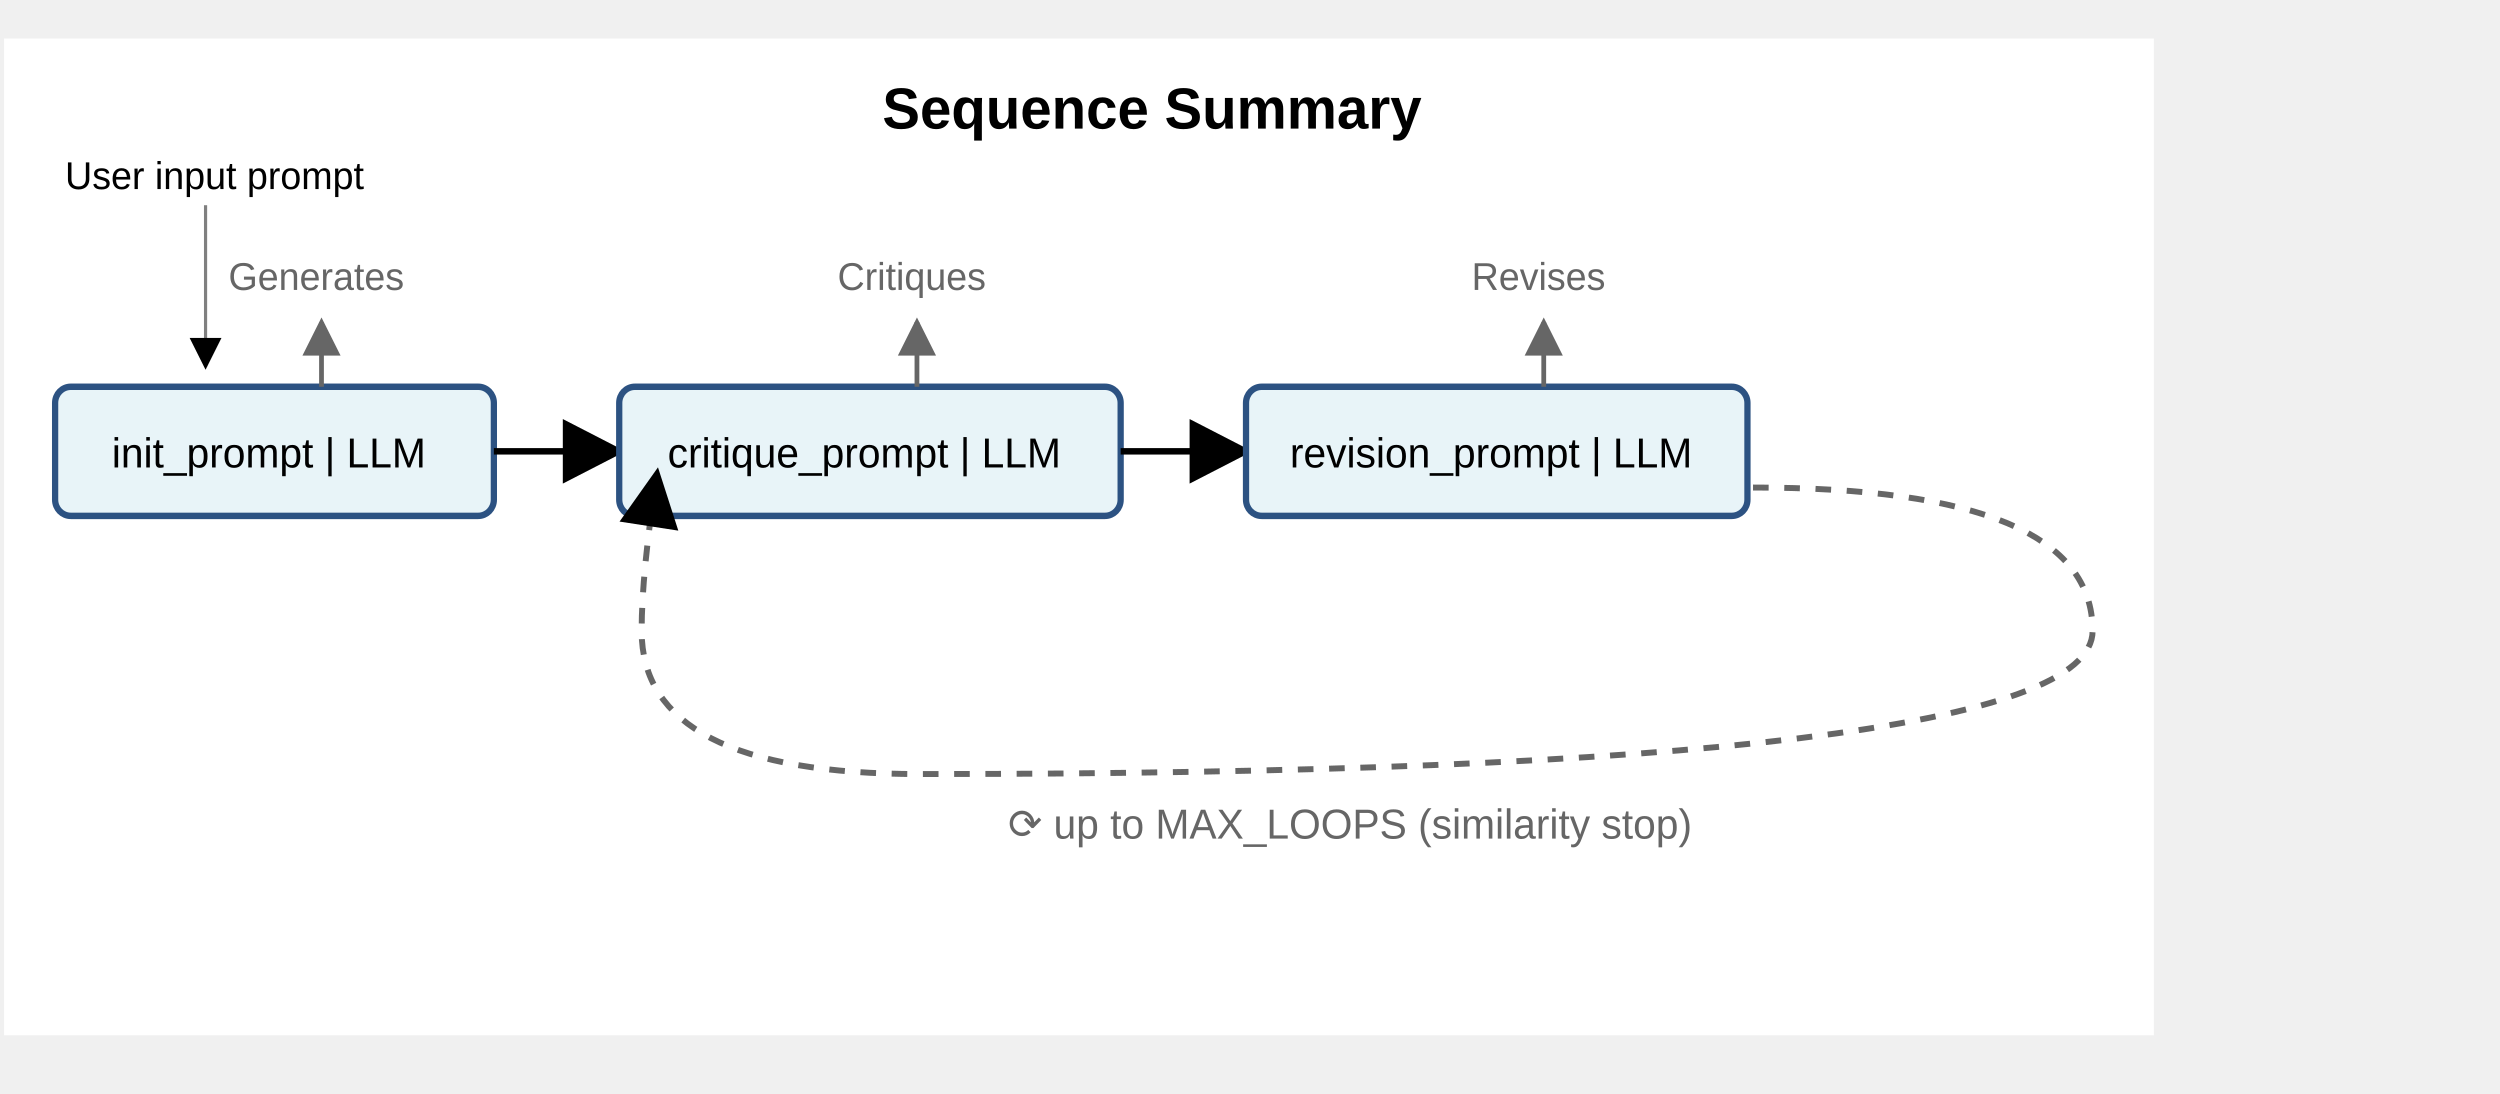
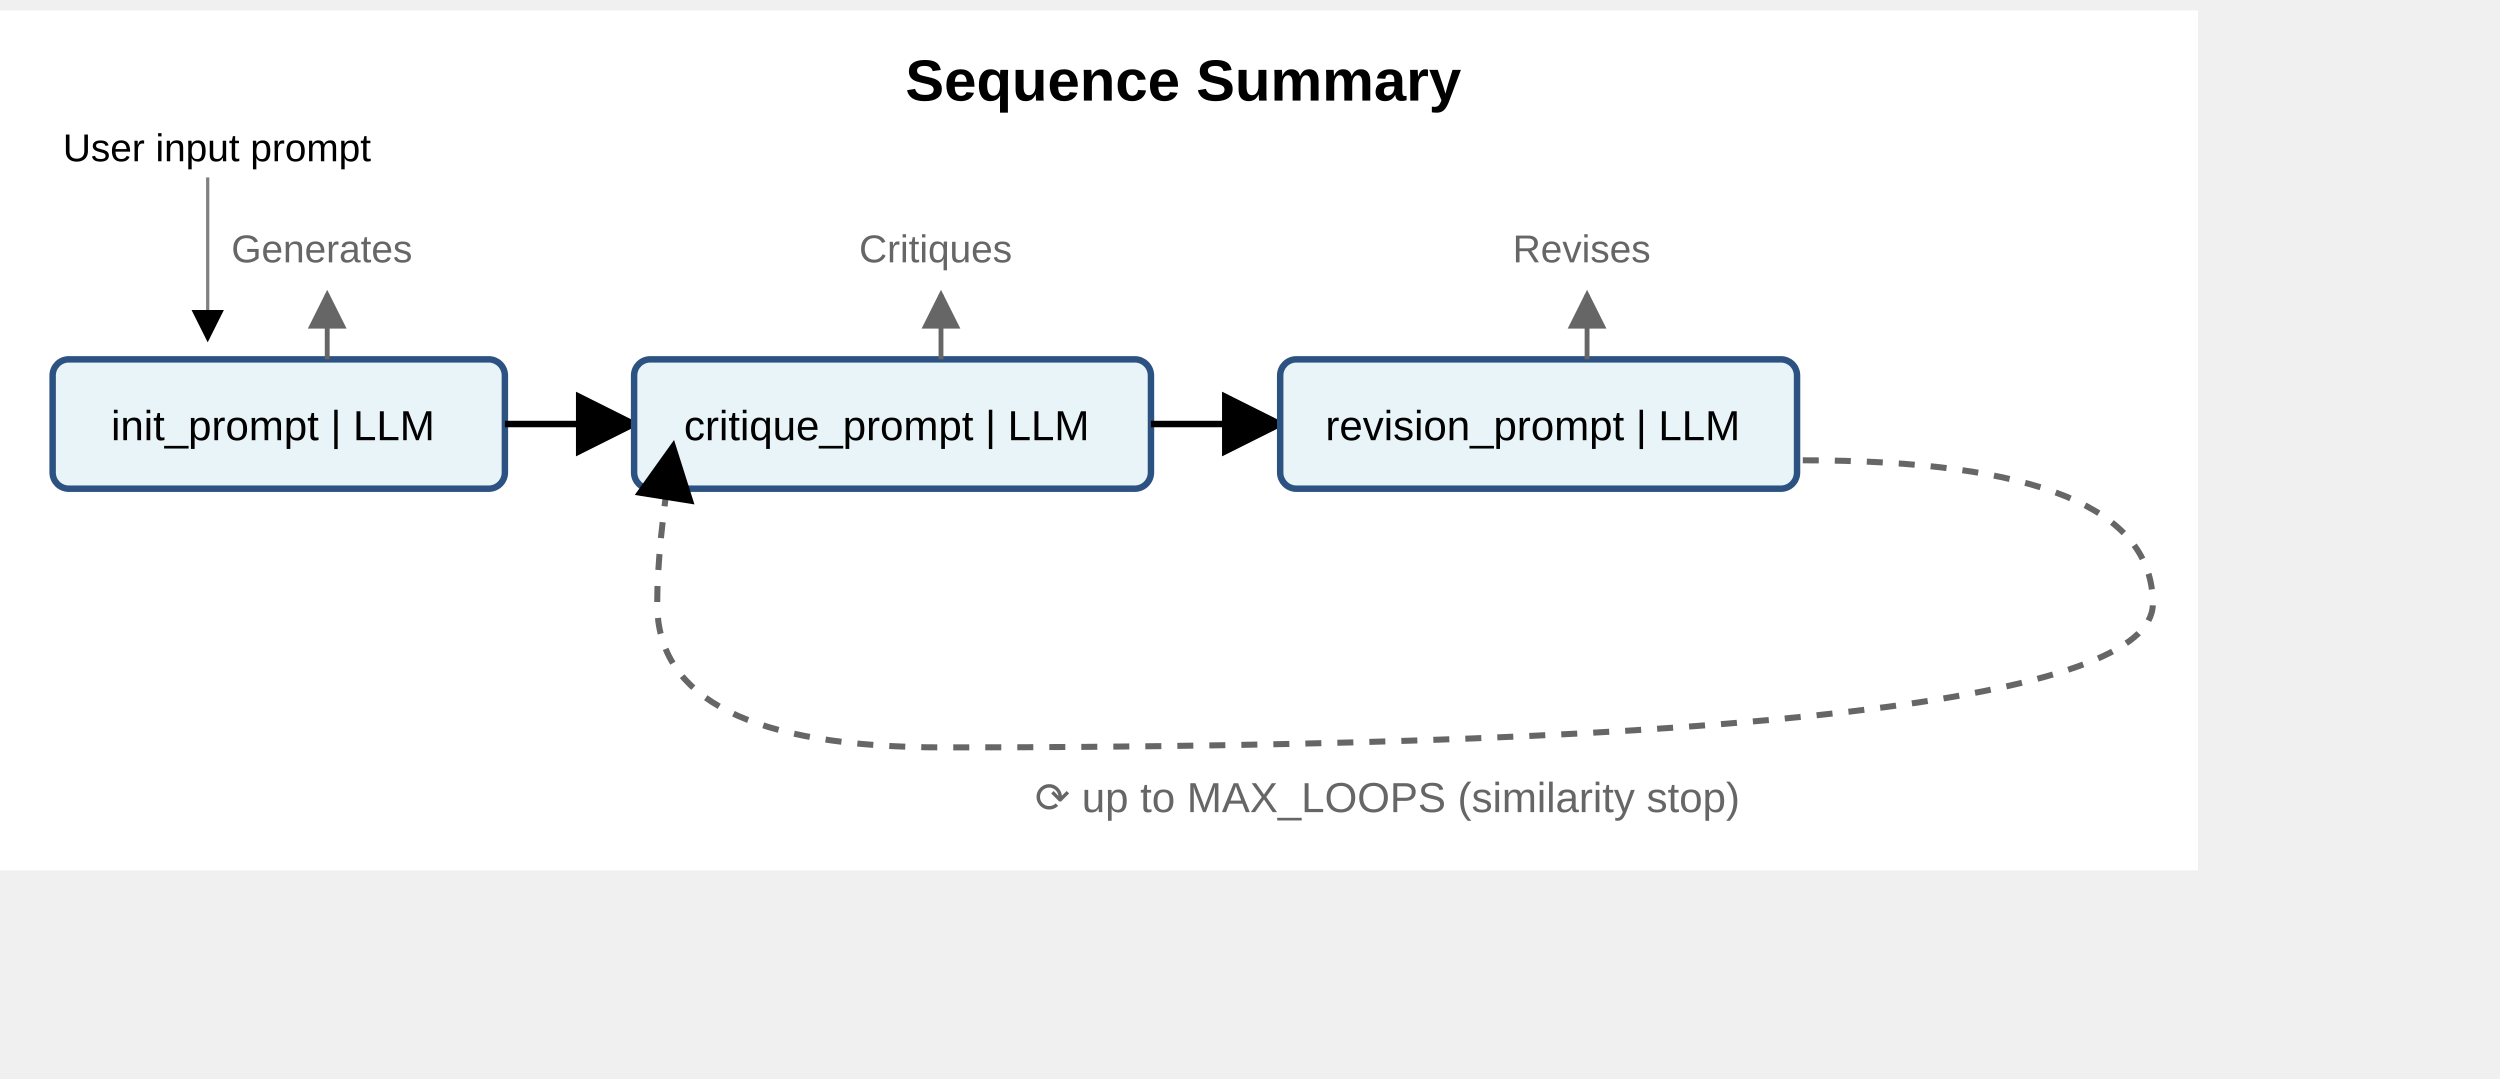
- <svg xmlns="http://www.w3.org/2000/svg" viewBox="0 0 800 350" version="1.1" id="svg12" width="800" height="350">
-   <rect width="85.991%" height="91.133%" x="1.298" y="12.328" fill="#ffffff" fill-opacity="1" id="rect1" style="stroke-width:0.885" />
-   <text x="374.1" y="40.543" text-anchor="middle" font-size="18.319px" font-weight="bold" font-family="Arial, sans-serif" id="text1" transform="scale(0.9854011,1.014815)" style="stroke-width:1.018">Sequence Summary</text>
-   <text x="71.36" y="59.619" text-anchor="middle" font-size="12.213px" font-family="Arial, sans-serif" id="text2" transform="scale(0.9854011,1.014815)" style="stroke-width:1.018">User input prompt <animate attributeName="opacity" values="0;1;1" dur="0.5s" fill="freeze" />
+ <svg xmlns="http://www.w3.org/2000/svg" viewBox="0 0 781 337" version="1.1" id="svg12" width="781" height="337">
+   <rect width="87.92%" height="79.719%" x="-1.9672916e-06" y="3.244" fill="#ffffff" fill-opacity="1" id="rect1" style="stroke-width:0.837" />
+   <text x="369.861" y="31.415" text-anchor="middle" font-size="18.175px" font-weight="bold" font-family="Arial, sans-serif" id="text1" transform="scale(0.9994377,1.000563)" style="stroke-width:1.01">Sequence Summary</text>
+   <text x="69.494" y="50.341" text-anchor="middle" font-size="12.118px" font-family="Arial, sans-serif" id="text2" transform="scale(0.9994377,1.000563)" style="stroke-width:1.01">User input prompt <animate attributeName="opacity" values="0;1;1" dur="0.5s" fill="freeze" />
  </text>
-   <line x1="65.777" y1="65.666" x2="65.777" y2="117.306" stroke="#808080" stroke-width="1.018" marker-end="url(#arrowhead)" id="line2">
+   <line x1="64.885" y1="55.421" x2="64.885" y2="105.937" stroke="#808080" stroke-width="1.01" marker-end="url(#arrowhead)" id="line2">
    <animate attributeName="opacity" values="0;1" dur="0.3s" begin="0.5s" fill="freeze" />
  </line>
-   <g id="pipeline" transform="matrix(1.002865,0,0,1.0328,-32.50716,10.15939)">
+   <g id="pipeline" transform="matrix(1.009177,0,0,1.010313,-34.01758,1.123064)">
    <rect x="50" y="110" width="140" height="40" fill="#e8f4f8" stroke="#2c5282" stroke-width="2" rx="5" id="rect2">
      <animate attributeName="opacity" values="0;1" dur="0.5s" begin="0.8s" fill="freeze" />
      <animate attributeName="fill" values="#e8f4f8;#b3e0f2;#e8f4f8" dur="2s" begin="1.3s" />
    </rect>
    <text x="120" y="135" text-anchor="middle" font-size="13px" font-family="Arial, sans-serif" id="text3">init_prompt | LLM <animate attributeName="opacity" values="0;1" dur="0.5s" begin="0.8s" fill="freeze" />
    </text>
    <line x1="190" y1="130" x2="230" y2="130" stroke="#000000" stroke-width="2" marker-end="url(#arrowhead)" id="line3">
      <animate attributeName="opacity" values="0;1" dur="0.3s" begin="1.3s" fill="freeze" />
    </line>
    <rect x="230" y="110" width="160" height="40" fill="#e8f4f8" stroke="#2c5282" stroke-width="2" rx="5" id="rect3">
      <animate attributeName="opacity" values="0;1" dur="0.5s" begin="1.6s" fill="freeze" />
      <animate attributeName="fill" values="#e8f4f8;#b3e0f2;#e8f4f8" dur="2s" begin="2.1s" repeatCount="indefinite" />
    </rect>
    <text x="310" y="135" text-anchor="middle" font-size="13px" font-family="Arial, sans-serif" id="text4">critique_prompt | LLM <animate attributeName="opacity" values="0;1" dur="0.5s" begin="1.6s" fill="freeze" />
    </text>
    <line x1="390" y1="130" x2="430" y2="130" stroke="#000000" stroke-width="2" marker-end="url(#arrowhead)" id="line4">
      <animate attributeName="opacity" values="0;1" dur="0.3s" begin="2.1s" fill="freeze" />
    </line>
    <rect x="430" y="110" width="160" height="40" fill="#e8f4f8" stroke="#2c5282" stroke-width="2" rx="5" id="rect4">
      <animate attributeName="opacity" values="0;1" dur="0.5s" begin="2.4s" fill="freeze" />
      <animate attributeName="fill" values="#e8f4f8;#b3e0f2;#e8f4f8" dur="2s" begin="2.9s" repeatCount="indefinite" />
    </rect>
    <text x="510" y="135" text-anchor="middle" font-size="13px" font-family="Arial, sans-serif" id="text5">revision_prompt | LLM <animate attributeName="opacity" values="0;1" dur="0.5s" begin="2.4s" fill="freeze" />
    </text>
  </g>
-   <line x1="102.88" y1="123.767" x2="102.88" y2="103.111" stroke="#666666" stroke-width="1.527" marker-end="url(#arrowhead-small)" id="line5">
+   <line x1="102.221" y1="112.257" x2="102.221" y2="92.051" stroke="#666666" stroke-width="1.515" marker-end="url(#arrowhead-small)" id="line5">
    <animate attributeName="opacity" values="0;1" dur="0.3s" begin="1.3s" fill="freeze" />
  </line>
-   <line x1="293.424" y1="123.767" x2="293.424" y2="103.111" stroke="#666666" stroke-width="1.527" marker-end="url(#arrowhead-small)" id="line6">
+   <line x1="293.965" y1="112.257" x2="293.965" y2="92.051" stroke="#666666" stroke-width="1.515" marker-end="url(#arrowhead-small)" id="line6">
    <animate attributeName="opacity" values="0;1" dur="0.3s" begin="2.1s" fill="freeze" />
  </line>
-   <line x1="493.997" y1="123.767" x2="493.997" y2="103.111" stroke="#666666" stroke-width="1.527" marker-end="url(#arrowhead-small)" id="line7">
+   <line x1="495.801" y1="112.257" x2="495.801" y2="92.051" stroke="#666666" stroke-width="1.515" marker-end="url(#arrowhead-small)" id="line7">
    <animate attributeName="opacity" values="0;1" dur="0.3s" begin="2.9s" fill="freeze" />
  </line>
-   <text x="104.404" y="91.429" text-anchor="middle" font-size="12.213px" font-family="Arial, sans-serif" fill="#666666" id="text7" transform="scale(0.9854011,1.014815)" style="stroke-width:1.018">Generates <animate attributeName="opacity" values="0;1" dur="0.3s" begin="1.3s" fill="freeze" />
+   <text x="102.279" y="81.902" text-anchor="middle" font-size="12.118px" font-family="Arial, sans-serif" fill="#666666" id="text7" transform="scale(0.9994377,1.000563)" style="stroke-width:1.01">Generates <animate attributeName="opacity" values="0;1" dur="0.3s" begin="1.3s" fill="freeze" />
  </text>
-   <text x="297.771" y="91.429" text-anchor="middle" font-size="12.213px" font-family="Arial, sans-serif" fill="#666666" id="text8" transform="scale(0.9854011,1.014815)" style="stroke-width:1.018">Critiques <animate attributeName="opacity" values="0;1" dur="0.3s" begin="2.1s" fill="freeze" />
+   <text x="294.13" y="81.902" text-anchor="middle" font-size="12.118px" font-family="Arial, sans-serif" fill="#666666" id="text8" transform="scale(0.9994377,1.000563)" style="stroke-width:1.01">Critiques <animate attributeName="opacity" values="0;1" dur="0.3s" begin="2.1s" fill="freeze" />
  </text>
-   <text x="501.316" y="91.429" text-anchor="middle" font-size="12.213px" font-family="Arial, sans-serif" fill="#666666" id="text9" transform="scale(0.9854011,1.014815)" style="stroke-width:1.018">Revises <animate attributeName="opacity" values="0;1" dur="0.3s" begin="2.9s" fill="freeze" />
+   <text x="496.079" y="81.902" text-anchor="middle" font-size="12.118px" font-family="Arial, sans-serif" fill="#666666" id="text9" transform="scale(0.9994377,1.000563)" style="stroke-width:1.01">Revises <animate attributeName="opacity" values="0;1" dur="0.3s" begin="2.9s" fill="freeze" />
  </text>
-   <path d="m 560.967,156.011 q 108.669,0 108.669,45.843 0,45.843 -375.403,45.843 -88.911,0 -88.911,-45.843 0,-18.337 4.94,-50.427" fill="none" stroke="#666666" stroke-width="1.903" stroke-dasharray="5, 5" marker-end="url(#arrowhead)" id="path9">
+   <path d="m 563.192,143.799 q 109.353,0 109.353,44.845 0,44.845 -377.766,44.845 -89.471,0 -89.471,-44.845 0,-17.938 4.971,-49.329" fill="none" stroke="#666666" stroke-width="1.889" stroke-dasharray="5, 5" marker-end="url(#arrowhead)" id="path9">
    <animate attributeName="opacity" values="0;1" dur="0.5s" begin="3.2s" fill="freeze" />
    <animate attributeName="stroke-dashoffset" values="0;-10" dur="1s" begin="3.7s" repeatCount="indefinite" />
  </path>
-   <text x="440.252" y="264.442" text-anchor="middle" font-size="13.23px" font-family="Arial, sans-serif" fill="#666666" id="text10" transform="scale(0.9854011,1.014815)" style="stroke-width:1.018">⟳ up to MAX_LOOPS (similarity stop) <animate attributeName="opacity" values="0;1" dur="0.5s" begin="3.2s" fill="freeze" />
+   <text x="435.495" y="253.559" text-anchor="middle" font-size="13.127px" font-family="Arial, sans-serif" fill="#666666" id="text10" transform="scale(0.9994377,1.000563)" style="stroke-width:1.01">⟳ up to MAX_LOOPS (similarity stop) <animate attributeName="opacity" values="0;1" dur="0.5s" begin="3.2s" fill="freeze" />
  </text>
-   <path id="firstPassPath" d="m 87.837,118.603 v 25.82 H 278.381 478.954" fill="none" stroke="none" style="stroke-width:1.018" />
-   <path id="loopPath" d="m 278.381,144.423 h 200.573 q 190.544,0 190.544,51.64 0,51.64 -235.673,51.64 -235.673,0 -235.673,-51.64 0,-51.64 80.229,-51.64" fill="none" stroke="none" style="stroke-width:1.018" />
+   <path id="firstPassPath" d="m 87.084,107.206 v 25.258 H 278.827 480.663" fill="none" stroke="none" style="stroke-width:1.01" />
+   <path id="loopPath" d="m 278.827,132.464 h 201.835 q 191.744,0 191.744,50.516 0,50.516 -237.157,50.516 -237.157,0 -237.157,-50.516 0,-50.516 80.734,-50.516" fill="none" stroke="none" style="stroke-width:1.01" />
  <defs id="defs12">
    <marker id="arrowhead" markerWidth="10" markerHeight="10" refX="9" refY="5" orient="auto">
      <polygon points="0,10 0,0 10,5 " fill="#000000" id="polygon11" />
    </marker>
    <marker id="arrowhead-small" markerWidth="8" markerHeight="8" refX="7" refY="4" orient="auto">
      <polygon points="0,8 0,0 8,4 " fill="#666666" id="polygon12" />
    </marker>
  </defs>
</svg>
